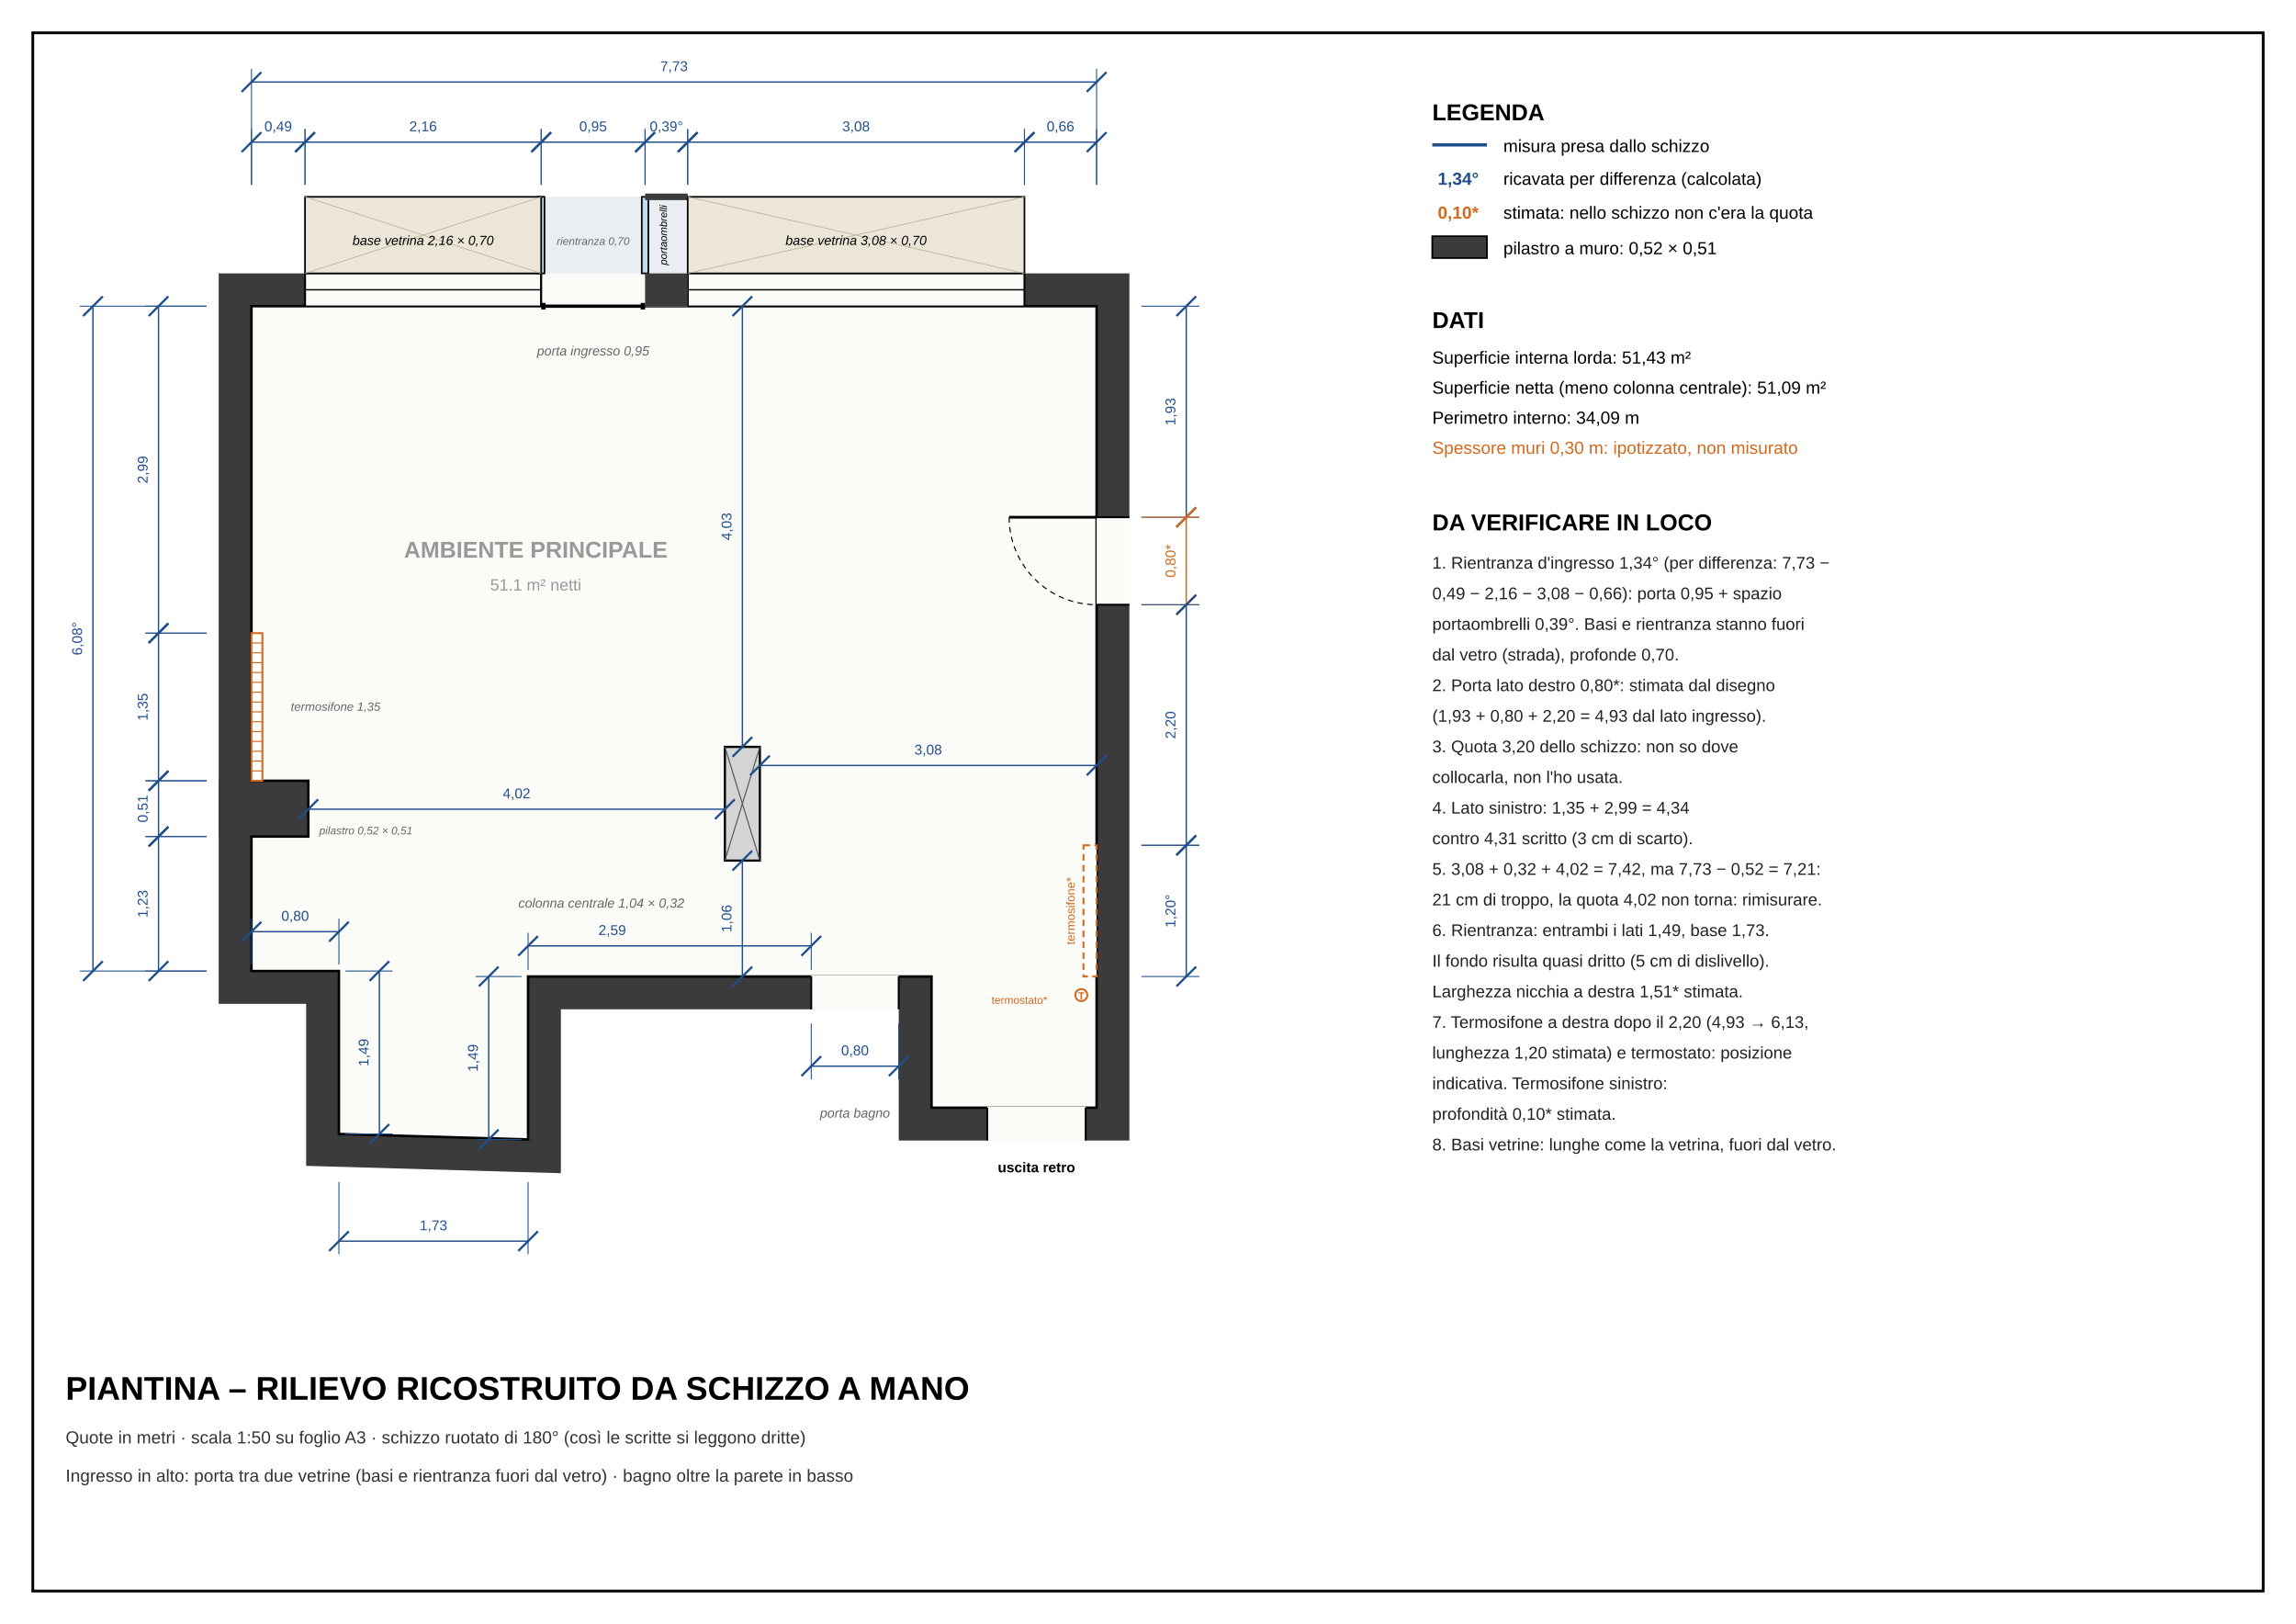
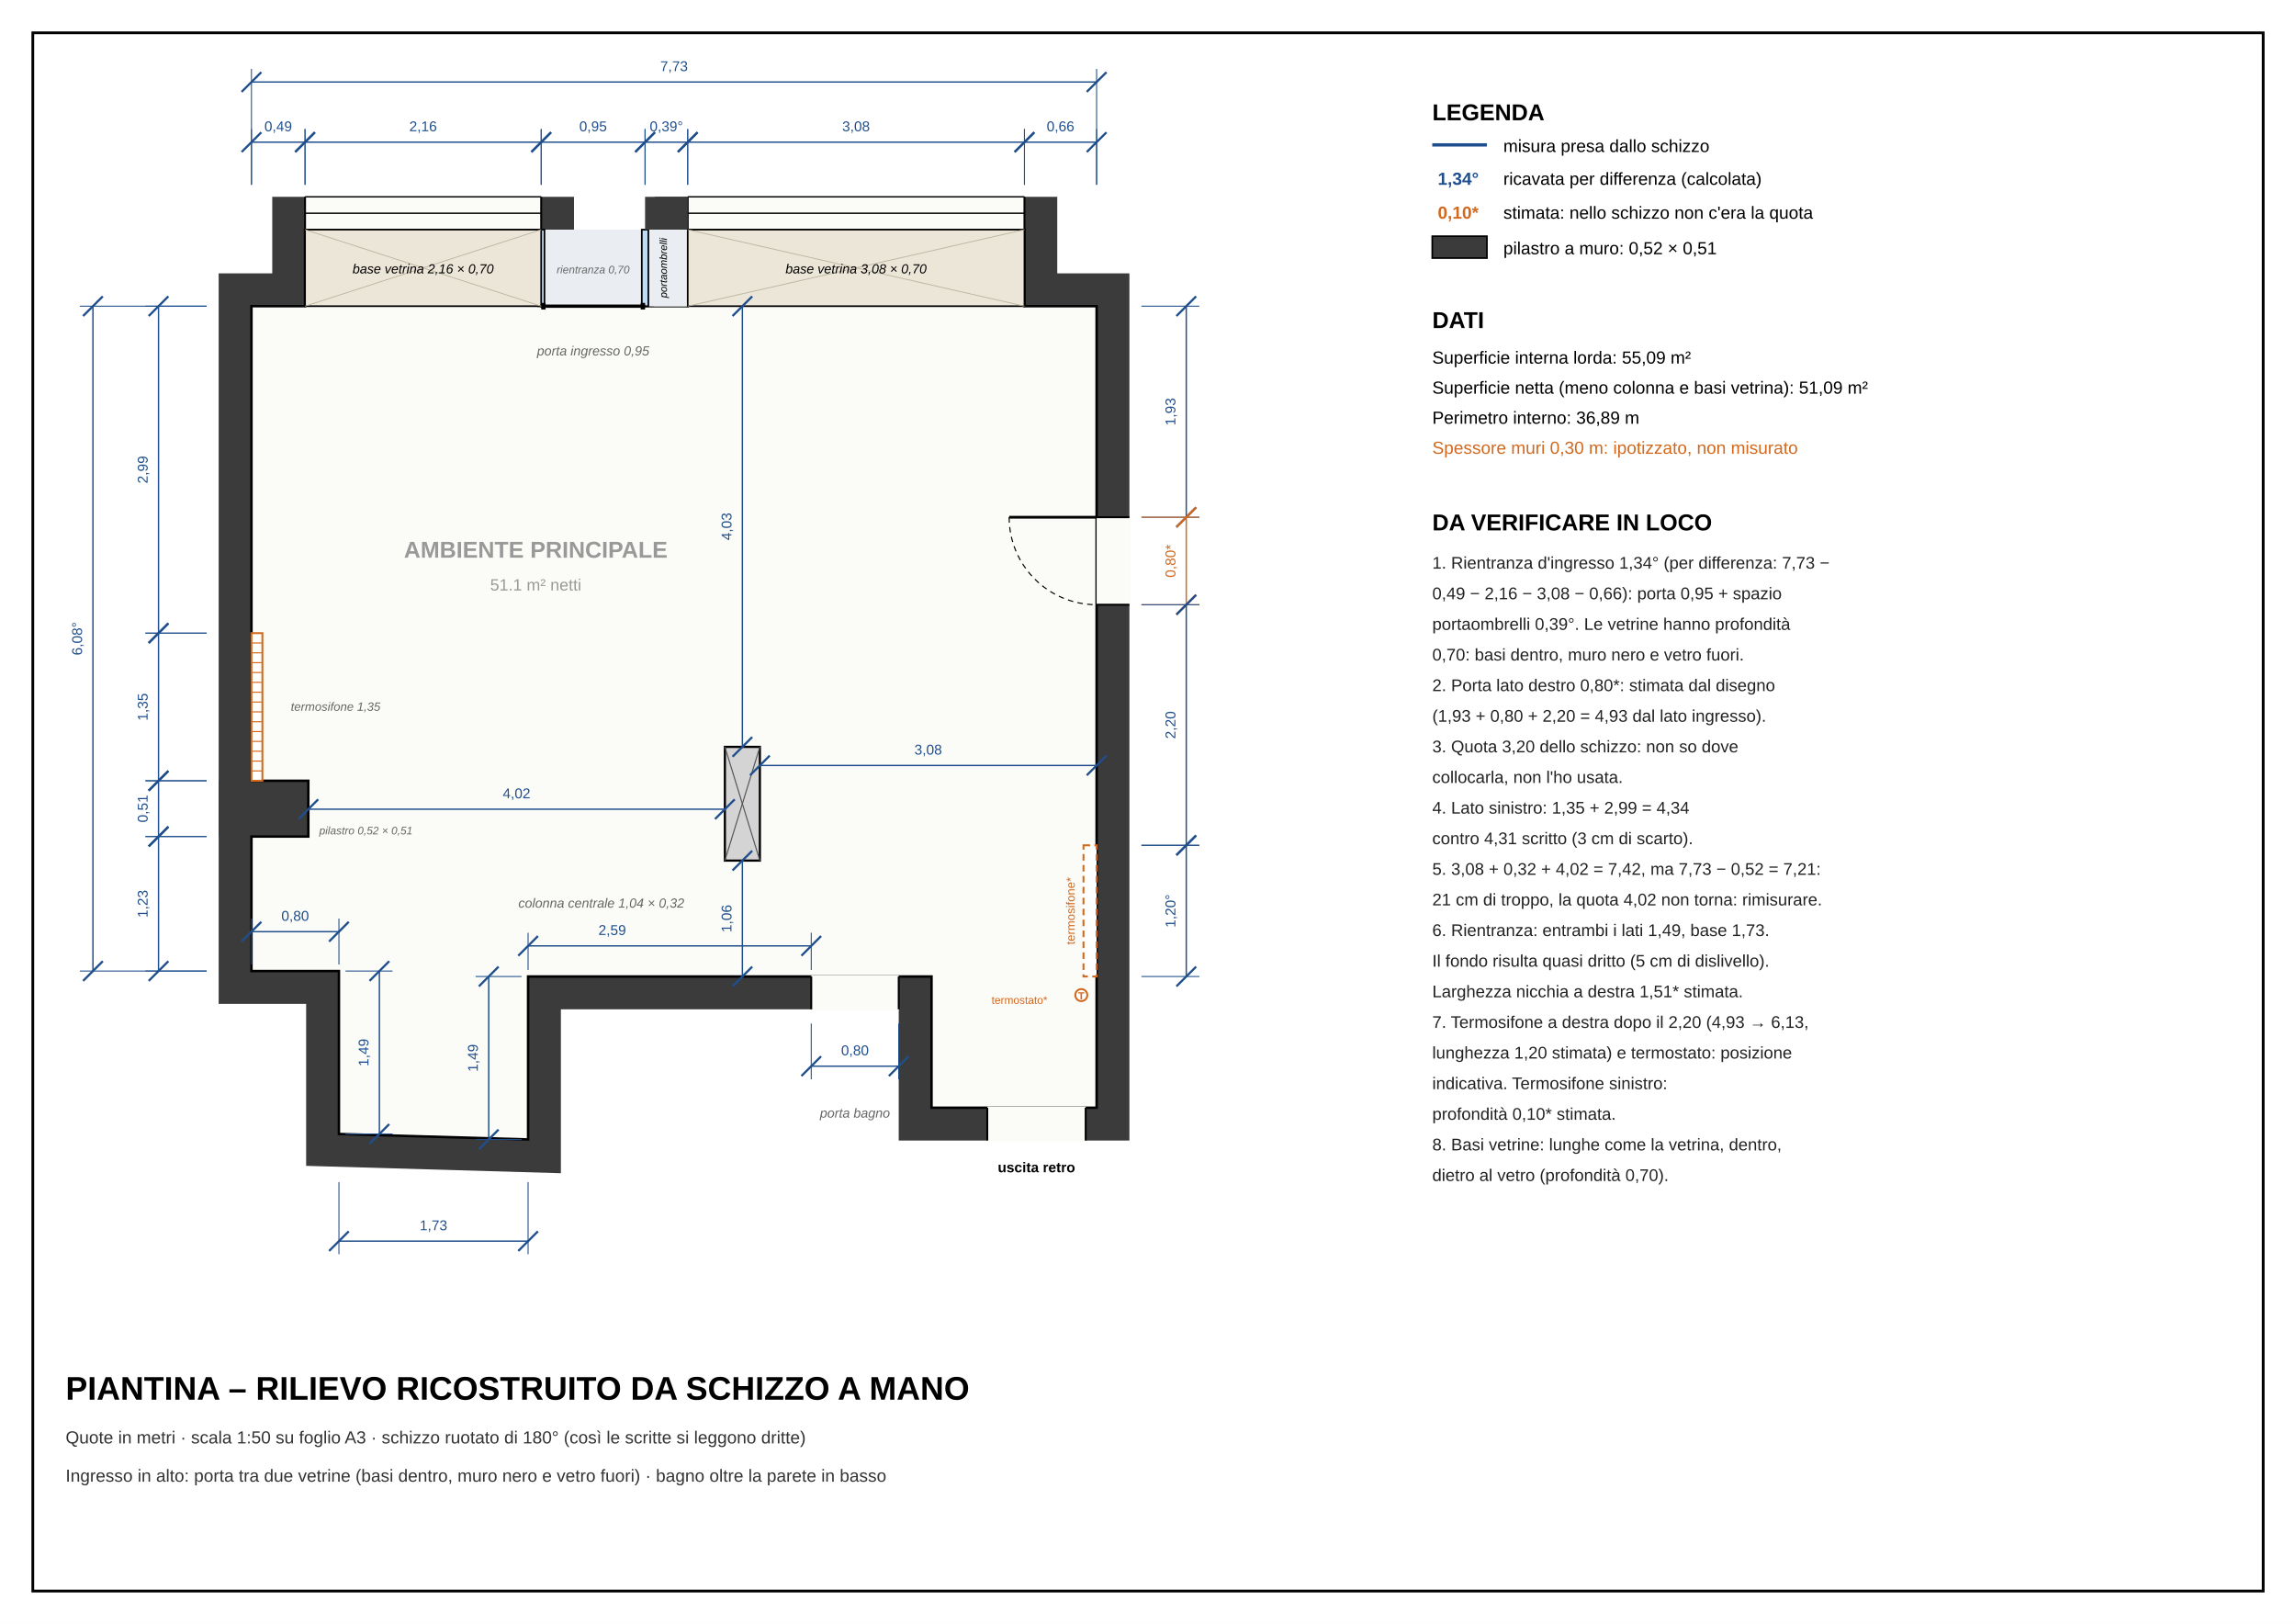
<svg xmlns="http://www.w3.org/2000/svg" width="420mm" height="297mm" viewBox="0 0 420 297" font-family="Arial, Helvetica, sans-serif">
  <defs>
    <pattern id="hatch" width="1.6" height="1.6" patternUnits="userSpaceOnUse" patternTransform="rotate(45)">
      <line x1="0" y1="0" x2="0" y2="1.6" stroke="#777" stroke-width="0.25" />
    </pattern>
  </defs>
  <rect width="420" height="297" fill="#ffffff" />
  <rect x="6" y="6" width="408" height="285" fill="none" stroke="#000" stroke-width="0.5" />
-   <polygon points="46.00,56.00 200.60,56.00 200.60,202.60 170.40,202.60 170.40,178.60 96.60,178.60 96.60,208.40 62.00,207.40 62.00,177.60 46.00,177.60 46.00,153.00 56.40,153.00 56.40,142.80 46.00,142.80" fill="none" stroke="#3b3b3b" stroke-width="12.00" stroke-linejoin="miter" stroke-miterlimit="10" />
-   <polygon points="46.00,56.00 200.60,56.00 200.60,202.60 170.40,202.60 170.40,178.60 96.60,178.60 96.60,208.40 62.00,207.40 62.00,177.60 46.00,177.60 46.00,153.00 56.40,153.00 56.40,142.80 46.00,142.80" fill="#fbfbf8" stroke="none" />
+   <polygon points="46.00,56.00 55.80,56.00 55.80,42.00 99.00,42.00 99.00,56.00 125.80,56.00 125.80,42.00 187.40,42.00 187.40,56.00 200.60,56.00 200.60,202.60 170.40,202.60 170.40,178.60 96.60,178.60 96.60,208.40 62.00,207.40 62.00,177.60 46.00,177.60 46.00,153.00 56.40,153.00 56.40,142.80 46.00,142.80" fill="none" stroke="#3b3b3b" stroke-width="12.00" stroke-linejoin="miter" stroke-miterlimit="10" />
+   <polygon points="46.00,56.00 55.80,56.00 55.80,42.00 99.00,42.00 99.00,56.00 125.80,56.00 125.80,42.00 187.40,42.00 187.40,56.00 200.60,56.00 200.60,202.60 170.40,202.60 170.40,178.60 96.60,178.60 96.60,208.40 62.00,207.40 62.00,177.60 46.00,177.60 46.00,153.00 56.40,153.00 56.40,142.80 46.00,142.80" fill="#fbfbf8" stroke="none" />
  <rect x="40.00" y="142.80" width="16.40" height="10.20" fill="#3b3b3b" stroke="none" stroke-width="0.25" />
-   <polygon points="46.00,56.00 200.60,56.00 200.60,202.60 170.40,202.60 170.40,178.60 96.60,178.60 96.60,208.40 62.00,207.40 62.00,177.60 46.00,177.60 46.00,153.00 56.40,153.00 56.40,142.80 46.00,142.80" fill="none" stroke="#000" stroke-width="0.45" stroke-linejoin="miter" />
-   <rect x="55.80" y="49.80" width="43.20" height="6.20" fill="#fbfbf8" stroke="none" stroke-width="0.25" />
-   <line x1="55.80" y1="50.00" x2="55.80" y2="56.00" stroke="#000" stroke-width="0.35" />
-   <line x1="99.00" y1="50.00" x2="99.00" y2="56.00" stroke="#000" stroke-width="0.35" />
-   <line x1="55.80" y1="50.00" x2="99.00" y2="50.00" stroke="#000" stroke-width="0.25" />
-   <line x1="55.80" y1="53.00" x2="99.00" y2="53.00" stroke="#000" stroke-width="0.25" />
-   <line x1="55.80" y1="56.00" x2="99.00" y2="56.00" stroke="#000" stroke-width="0.25" />
-   <rect x="125.80" y="49.80" width="61.60" height="6.20" fill="#fbfbf8" stroke="none" stroke-width="0.25" />
-   <line x1="125.80" y1="50.00" x2="125.80" y2="56.00" stroke="#000" stroke-width="0.35" />
-   <line x1="187.40" y1="50.00" x2="187.40" y2="56.00" stroke="#000" stroke-width="0.35" />
-   <line x1="125.80" y1="50.00" x2="187.40" y2="50.00" stroke="#000" stroke-width="0.25" />
-   <line x1="125.80" y1="53.00" x2="187.40" y2="53.00" stroke="#000" stroke-width="0.25" />
-   <line x1="125.80" y1="56.00" x2="187.40" y2="56.00" stroke="#000" stroke-width="0.25" />
+   <polygon points="46.00,56.00 55.80,56.00 55.80,42.00 99.00,42.00 99.00,56.00 125.80,56.00 125.80,42.00 187.40,42.00 187.40,56.00 200.60,56.00 200.60,202.60 170.40,202.60 170.40,178.60 96.60,178.60 96.60,208.40 62.00,207.40 62.00,177.60 46.00,177.60 46.00,153.00 56.40,153.00 56.40,142.80 46.00,142.80" fill="none" stroke="#000" stroke-width="0.45" stroke-linejoin="miter" />
+   <rect x="55.80" y="35.80" width="43.20" height="6.40" fill="#fbfbf8" stroke="none" stroke-width="0.25" />
+   <line x1="55.80" y1="36.00" x2="55.80" y2="42.00" stroke="#000" stroke-width="0.35" />
+   <line x1="99.00" y1="36.00" x2="99.00" y2="42.00" stroke="#000" stroke-width="0.35" />
+   <line x1="55.80" y1="36.00" x2="99.00" y2="36.00" stroke="#000" stroke-width="0.25" />
+   <line x1="55.80" y1="39.00" x2="99.00" y2="39.00" stroke="#000" stroke-width="0.25" />
+   <line x1="55.80" y1="42.00" x2="99.00" y2="42.00" stroke="#000" stroke-width="0.25" />
+   <rect x="125.80" y="35.80" width="61.60" height="6.40" fill="#fbfbf8" stroke="none" stroke-width="0.25" />
+   <line x1="125.80" y1="36.00" x2="125.80" y2="42.00" stroke="#000" stroke-width="0.35" />
+   <line x1="187.40" y1="36.00" x2="187.40" y2="42.00" stroke="#000" stroke-width="0.35" />
+   <line x1="125.80" y1="36.00" x2="187.40" y2="36.00" stroke="#000" stroke-width="0.25" />
+   <line x1="125.80" y1="39.00" x2="187.40" y2="39.00" stroke="#000" stroke-width="0.25" />
+   <line x1="125.80" y1="42.00" x2="187.40" y2="42.00" stroke="#000" stroke-width="0.25" />
+   <rect x="99.00" y="42.00" width="6.20" height="14.00" fill="#fbfbf8" stroke="none" stroke-width="0.25" />
+   <rect x="119.60" y="42.00" width="6.20" height="14.00" fill="#fbfbf8" stroke="none" stroke-width="0.25" />
  <rect x="99.00" y="49.80" width="26.80" height="6.20" fill="#fbfbf8" stroke="none" stroke-width="0.25" />
  <line x1="99.00" y1="50.00" x2="99.00" y2="56.00" stroke="#000" stroke-width="0.35" />
  <line x1="125.80" y1="50.00" x2="125.80" y2="56.00" stroke="#000" stroke-width="0.35" />
-   <rect x="99.00" y="36.00" width="26.80" height="14.00" fill="#eaeef2" stroke="none" stroke-width="0.25" />
-   <rect x="98.40" y="36.00" width="1.20" height="14.00" fill="#bfdcf2" stroke="#000" stroke-width="0.3" />
-   <rect x="117.40" y="36.00" width="1.20" height="14.00" fill="#bfdcf2" stroke="#000" stroke-width="0.3" />
+   <rect x="99.00" y="42.00" width="26.80" height="14.00" fill="#eaeef2" stroke="none" stroke-width="0.25" />
+   <rect x="98.40" y="42.00" width="1.20" height="14.00" fill="#bfdcf2" stroke="#000" stroke-width="0.3" />
+   <rect x="117.40" y="42.00" width="1.20" height="14.00" fill="#bfdcf2" stroke="#000" stroke-width="0.3" />
  <line x1="99.00" y1="56.00" x2="118.00" y2="56.00" stroke="#000" stroke-width="0.6" />
  <rect x="99.00" y="55.40" width="0.80" height="1.20" fill="#000" stroke="none" stroke-width="0.25" />
  <rect x="117.20" y="55.40" width="0.80" height="1.20" fill="#000" stroke="none" stroke-width="0.25" />
-   <rect x="118.00" y="50.00" width="7.80" height="6.00" fill="#3b3b3b" stroke="none" stroke-width="0.25" />
-   <rect x="118.00" y="35.40" width="7.80" height="1.20" fill="#3b3b3b" stroke="none" stroke-width="0.25" />
+   <rect x="118.00" y="36.00" width="7.80" height="6.00" fill="#3b3b3b" stroke="none" stroke-width="0.25" />
  <rect x="200.60" y="94.60" width="6.20" height="16.00" fill="#fbfbf8" stroke="none" stroke-width="0.25" />
  <line x1="200.60" y1="94.60" x2="206.60" y2="94.60" stroke="#000" stroke-width="0.35" />
  <line x1="200.60" y1="110.60" x2="206.60" y2="110.60" stroke="#000" stroke-width="0.35" />
  <line x1="200.60" y1="94.60" x2="184.60" y2="94.60" stroke="#000" stroke-width="0.5" />
  <path d="M 184.60 94.60 A 16.00 16.00 0 0 0 200.60 110.60" fill="none" stroke="#000" stroke-width="0.2" stroke-dasharray="1 0.8" />
  <rect x="148.40" y="178.40" width="16.00" height="6.40" fill="#fbfbf8" stroke="none" stroke-width="0.25" />
  <line x1="148.40" y1="178.60" x2="148.40" y2="184.60" stroke="#000" stroke-width="0.35" />
  <line x1="164.40" y1="178.60" x2="164.40" y2="184.60" stroke="#000" stroke-width="0.35" />
  <rect x="180.60" y="202.40" width="18.00" height="6.40" fill="#fbfbf8" stroke="none" stroke-width="0.25" />
  <line x1="180.60" y1="202.60" x2="180.60" y2="208.60" stroke="#000" stroke-width="0.35" />
  <line x1="198.60" y1="202.60" x2="198.60" y2="208.60" stroke="#000" stroke-width="0.35" />
  <rect x="180.60" y="202.40" width="18.00" height="6.40" fill="none" stroke="none" stroke-width="0.25" />
-   <rect x="55.80" y="36.00" width="43.20" height="14.00" fill="#ece6d8" stroke="#000" stroke-width="0.3" />
-   <line x1="55.80" y1="36.00" x2="99.00" y2="50.00" stroke="#bbb39f" stroke-width="0.15" />
-   <line x1="55.80" y1="50.00" x2="99.00" y2="36.00" stroke="#bbb39f" stroke-width="0.15" />
-   <rect x="125.80" y="36.00" width="61.60" height="14.00" fill="#ece6d8" stroke="#000" stroke-width="0.3" />
-   <line x1="125.80" y1="36.00" x2="187.40" y2="50.00" stroke="#bbb39f" stroke-width="0.15" />
-   <line x1="125.80" y1="50.00" x2="187.40" y2="36.00" stroke="#bbb39f" stroke-width="0.15" />
+   <rect x="55.80" y="42.00" width="43.20" height="14.00" fill="#ece6d8" stroke="#000" stroke-width="0.3" />
+   <line x1="55.80" y1="42.00" x2="99.00" y2="56.00" stroke="#bbb39f" stroke-width="0.15" />
+   <line x1="55.80" y1="56.00" x2="99.00" y2="42.00" stroke="#bbb39f" stroke-width="0.15" />
+   <rect x="125.80" y="42.00" width="61.60" height="14.00" fill="#ece6d8" stroke="#000" stroke-width="0.3" />
+   <line x1="125.80" y1="42.00" x2="187.40" y2="56.00" stroke="#bbb39f" stroke-width="0.15" />
+   <line x1="125.80" y1="56.00" x2="187.40" y2="42.00" stroke="#bbb39f" stroke-width="0.15" />
  <rect x="132.60" y="136.60" width="6.40" height="20.80" fill="#d4d4d4" stroke="#000" stroke-width="0.4" />
  <line x1="132.60" y1="136.60" x2="139.00" y2="157.40" stroke="#555" stroke-width="0.2" />
  <line x1="139.00" y1="136.60" x2="132.60" y2="157.40" stroke="#555" stroke-width="0.2" />
  <rect x="46.00" y="115.80" width="2.00" height="27.00" fill="#fff" stroke="#d2691e" stroke-width="0.35" />
  <line x1="46.00" y1="117.60" x2="48.00" y2="117.60" stroke="#d2691e" stroke-width="0.2" />
  <line x1="46.00" y1="119.40" x2="48.00" y2="119.40" stroke="#d2691e" stroke-width="0.2" />
  <line x1="46.00" y1="121.20" x2="48.00" y2="121.20" stroke="#d2691e" stroke-width="0.2" />
  <line x1="46.00" y1="123.00" x2="48.00" y2="123.00" stroke="#d2691e" stroke-width="0.2" />
  <line x1="46.00" y1="124.80" x2="48.00" y2="124.80" stroke="#d2691e" stroke-width="0.2" />
  <line x1="46.00" y1="126.60" x2="48.00" y2="126.60" stroke="#d2691e" stroke-width="0.2" />
  <line x1="46.00" y1="128.40" x2="48.00" y2="128.40" stroke="#d2691e" stroke-width="0.2" />
  <line x1="46.00" y1="130.20" x2="48.00" y2="130.20" stroke="#d2691e" stroke-width="0.2" />
  <line x1="46.00" y1="132.00" x2="48.00" y2="132.00" stroke="#d2691e" stroke-width="0.2" />
  <line x1="46.00" y1="133.80" x2="48.00" y2="133.80" stroke="#d2691e" stroke-width="0.2" />
  <line x1="46.00" y1="135.60" x2="48.00" y2="135.60" stroke="#d2691e" stroke-width="0.2" />
  <line x1="46.00" y1="137.40" x2="48.00" y2="137.40" stroke="#d2691e" stroke-width="0.2" />
  <line x1="46.00" y1="139.20" x2="48.00" y2="139.20" stroke="#d2691e" stroke-width="0.2" />
  <line x1="46.00" y1="141.00" x2="48.00" y2="141.00" stroke="#d2691e" stroke-width="0.2" />
  <rect x="198.20" y="154.60" width="2.40" height="24.00" fill="#fff" stroke="#d2691e" stroke-width="0.35" stroke-dasharray="1.2 0.8" />
  <text x="196.60" y="166.60" font-size="2.2" fill="#d2691e" text-anchor="middle" font-weight="normal" font-style="normal" transform="rotate(-90 196.60 166.60)">termosifone*</text>
  <circle cx="197.80" cy="182.00" r="1.1" fill="#fff" stroke="#d2691e" stroke-width="0.35" />
  <text x="197.80" y="182.80" font-size="1.9" fill="#d2691e" text-anchor="middle" font-weight="bold">T</text>
  <text x="191.60" y="183.60" font-size="2.0" fill="#d2691e" text-anchor="end" font-weight="normal" font-style="normal">termostato*</text>
-   <text x="77.40" y="44.80" font-size="2.4" fill="#000" text-anchor="middle" font-weight="normal" font-style="italic">base vetrina 2,16 × 0,70</text>
-   <text x="156.60" y="44.80" font-size="2.4" fill="#000" text-anchor="middle" font-weight="normal" font-style="italic">base vetrina 3,08 × 0,70</text>
+   <text x="77.40" y="50.00" font-size="2.4" fill="#000" text-anchor="middle" font-weight="normal" font-style="italic">base vetrina 2,16 × 0,70</text>
+   <text x="156.60" y="50.00" font-size="2.4" fill="#000" text-anchor="middle" font-weight="normal" font-style="italic">base vetrina 3,08 × 0,70</text>
  <text x="108.50" y="65.00" font-size="2.4" fill="#666666" text-anchor="middle" font-weight="normal" font-style="italic">porta ingresso 0,95</text>
-   <text x="108.50" y="44.80" font-size="2.0" fill="#666666" text-anchor="middle" font-weight="normal" font-style="italic">rientranza 0,70</text>
-   <text x="122.00" y="43.00" font-size="1.9" fill="#000" text-anchor="middle" font-weight="normal" font-style="italic" transform="rotate(-90 122.00 43.00)">portaombrelli</text>
+   <text x="108.50" y="50.00" font-size="2.0" fill="#666666" text-anchor="middle" font-weight="normal" font-style="italic">rientranza 0,70</text>
+   <text x="122.00" y="49.00" font-size="1.9" fill="#000" text-anchor="middle" font-weight="normal" font-style="italic" transform="rotate(-90 122.00 49.00)">portaombrelli</text>
  <text x="110.00" y="166.00" font-size="2.4" fill="#666666" text-anchor="middle" font-weight="normal" font-style="italic">colonna centrale 1,04 × 0,32</text>
  <text x="53.20" y="130.00" font-size="2.2" fill="#666666" text-anchor="start" font-weight="normal" font-style="italic">termosifone 1,35</text>
  <text x="58.40" y="152.60" font-size="2.0" fill="#666666" text-anchor="start" font-weight="normal" font-style="italic">pilastro 0,52 × 0,51</text>
  <text x="156.40" y="204.40" font-size="2.4" fill="#666666" text-anchor="middle" font-weight="normal" font-style="italic">porta bagno</text>
  <text x="189.60" y="214.40" font-size="2.6" fill="#000" text-anchor="middle" font-weight="bold" font-style="normal">uscita retro</text>
  <text x="98.00" y="102.00" font-size="4.2" fill="#999" text-anchor="middle" font-weight="bold" font-style="normal">AMBIENTE PRINCIPALE</text>
  <text x="98.00" y="108.00" font-size="3.0" fill="#999" text-anchor="middle" font-weight="normal" font-style="normal">51.1 m² netti</text>
  <line x1="46.00" y1="33.80" x2="46.00" y2="23.60" stroke="#1f4e8c" stroke-width="0.18" />
  <line x1="55.80" y1="33.80" x2="55.80" y2="23.60" stroke="#1f4e8c" stroke-width="0.18" />
  <line x1="46.00" y1="26.00" x2="55.80" y2="26.00" stroke="#1f4e8c" stroke-width="0.25" />
  <line x1="44.20" y1="27.80" x2="47.80" y2="24.20" stroke="#1f4e8c" stroke-width="0.4" />
  <line x1="54.00" y1="27.80" x2="57.60" y2="24.20" stroke="#1f4e8c" stroke-width="0.4" />
  <text x="50.90" y="24.00" font-size="2.6" fill="#1f4e8c" text-anchor="middle" font-weight="normal" font-style="normal">0,49</text>
  <line x1="55.80" y1="33.80" x2="55.80" y2="23.60" stroke="#1f4e8c" stroke-width="0.18" />
  <line x1="99.00" y1="33.80" x2="99.00" y2="23.60" stroke="#1f4e8c" stroke-width="0.18" />
  <line x1="55.80" y1="26.00" x2="99.00" y2="26.00" stroke="#1f4e8c" stroke-width="0.25" />
  <line x1="54.00" y1="27.80" x2="57.60" y2="24.20" stroke="#1f4e8c" stroke-width="0.4" />
  <line x1="97.20" y1="27.80" x2="100.80" y2="24.20" stroke="#1f4e8c" stroke-width="0.4" />
  <text x="77.40" y="24.00" font-size="2.6" fill="#1f4e8c" text-anchor="middle" font-weight="normal" font-style="normal">2,16</text>
  <line x1="99.00" y1="33.80" x2="99.00" y2="23.60" stroke="#1f4e8c" stroke-width="0.18" />
  <line x1="118.00" y1="33.80" x2="118.00" y2="23.60" stroke="#1f4e8c" stroke-width="0.18" />
  <line x1="99.00" y1="26.00" x2="118.00" y2="26.00" stroke="#1f4e8c" stroke-width="0.25" />
  <line x1="97.20" y1="27.80" x2="100.80" y2="24.20" stroke="#1f4e8c" stroke-width="0.4" />
  <line x1="116.20" y1="27.80" x2="119.80" y2="24.20" stroke="#1f4e8c" stroke-width="0.4" />
  <text x="108.50" y="24.00" font-size="2.6" fill="#1f4e8c" text-anchor="middle" font-weight="normal" font-style="normal">0,95</text>
  <line x1="118.00" y1="33.80" x2="118.00" y2="23.60" stroke="#1f4e8c" stroke-width="0.18" />
  <line x1="125.80" y1="33.80" x2="125.80" y2="23.60" stroke="#1f4e8c" stroke-width="0.18" />
  <line x1="118.00" y1="26.00" x2="125.80" y2="26.00" stroke="#1f4e8c" stroke-width="0.25" />
  <line x1="116.20" y1="27.80" x2="119.80" y2="24.20" stroke="#1f4e8c" stroke-width="0.4" />
  <line x1="124.00" y1="27.80" x2="127.60" y2="24.20" stroke="#1f4e8c" stroke-width="0.4" />
  <text x="121.90" y="24.00" font-size="2.6" fill="#1f4e8c" text-anchor="middle" font-weight="normal" font-style="normal">0,39°</text>
  <line x1="125.80" y1="33.80" x2="125.80" y2="23.60" stroke="#1f4e8c" stroke-width="0.18" />
  <line x1="187.40" y1="33.80" x2="187.40" y2="23.60" stroke="#1f4e8c" stroke-width="0.18" />
  <line x1="125.80" y1="26.00" x2="187.40" y2="26.00" stroke="#1f4e8c" stroke-width="0.25" />
  <line x1="124.00" y1="27.80" x2="127.60" y2="24.20" stroke="#1f4e8c" stroke-width="0.4" />
  <line x1="185.60" y1="27.80" x2="189.20" y2="24.20" stroke="#1f4e8c" stroke-width="0.4" />
  <text x="156.60" y="24.00" font-size="2.6" fill="#1f4e8c" text-anchor="middle" font-weight="normal" font-style="normal">3,08</text>
  <line x1="187.40" y1="33.80" x2="187.40" y2="23.60" stroke="#1f4e8c" stroke-width="0.18" />
  <line x1="200.60" y1="33.80" x2="200.60" y2="23.60" stroke="#1f4e8c" stroke-width="0.18" />
  <line x1="187.40" y1="26.00" x2="200.60" y2="26.00" stroke="#1f4e8c" stroke-width="0.25" />
  <line x1="185.60" y1="27.80" x2="189.20" y2="24.20" stroke="#1f4e8c" stroke-width="0.4" />
  <line x1="198.80" y1="27.80" x2="202.40" y2="24.20" stroke="#1f4e8c" stroke-width="0.4" />
  <text x="194.00" y="24.00" font-size="2.6" fill="#1f4e8c" text-anchor="middle" font-weight="normal" font-style="normal">0,66</text>
  <line x1="46.00" y1="33.80" x2="46.00" y2="12.60" stroke="#1f4e8c" stroke-width="0.18" />
  <line x1="200.60" y1="33.80" x2="200.60" y2="12.60" stroke="#1f4e8c" stroke-width="0.18" />
  <line x1="46.00" y1="15.00" x2="200.60" y2="15.00" stroke="#1f4e8c" stroke-width="0.25" />
  <line x1="44.20" y1="16.80" x2="47.80" y2="13.20" stroke="#1f4e8c" stroke-width="0.4" />
  <line x1="198.80" y1="16.80" x2="202.40" y2="13.20" stroke="#1f4e8c" stroke-width="0.4" />
  <text x="123.30" y="13.00" font-size="2.6" fill="#1f4e8c" text-anchor="middle" font-weight="normal" font-style="normal">7,73</text>
  <line x1="208.80" y1="56.00" x2="219.40" y2="56.00" stroke="#1f4e8c" stroke-width="0.18" />
  <line x1="208.80" y1="94.60" x2="219.40" y2="94.60" stroke="#1f4e8c" stroke-width="0.18" />
  <line x1="217.00" y1="56.00" x2="217.00" y2="94.60" stroke="#1f4e8c" stroke-width="0.25" />
  <line x1="215.20" y1="57.80" x2="218.80" y2="54.20" stroke="#1f4e8c" stroke-width="0.4" />
  <line x1="215.20" y1="96.40" x2="218.80" y2="92.80" stroke="#1f4e8c" stroke-width="0.4" />
  <text x="215.00" y="75.30" font-size="2.6" fill="#1f4e8c" text-anchor="middle" font-weight="normal" font-style="normal" transform="rotate(-90 215.00 75.30)">1,93</text>
  <line x1="208.80" y1="94.60" x2="219.40" y2="94.60" stroke="#d2691e" stroke-width="0.18" />
  <line x1="208.80" y1="110.60" x2="219.40" y2="110.60" stroke="#d2691e" stroke-width="0.18" />
  <line x1="217.00" y1="94.60" x2="217.00" y2="110.60" stroke="#d2691e" stroke-width="0.25" />
  <line x1="215.20" y1="96.40" x2="218.80" y2="92.80" stroke="#d2691e" stroke-width="0.4" />
  <line x1="215.20" y1="112.40" x2="218.80" y2="108.80" stroke="#d2691e" stroke-width="0.4" />
  <text x="215.00" y="102.60" font-size="2.6" fill="#d2691e" text-anchor="middle" font-weight="normal" font-style="normal" transform="rotate(-90 215.00 102.60)">0,80*</text>
  <line x1="208.80" y1="110.60" x2="219.40" y2="110.60" stroke="#1f4e8c" stroke-width="0.18" />
  <line x1="208.80" y1="154.60" x2="219.40" y2="154.60" stroke="#1f4e8c" stroke-width="0.18" />
  <line x1="217.00" y1="110.60" x2="217.00" y2="154.60" stroke="#1f4e8c" stroke-width="0.25" />
  <line x1="215.20" y1="112.40" x2="218.80" y2="108.80" stroke="#1f4e8c" stroke-width="0.4" />
  <line x1="215.20" y1="156.40" x2="218.80" y2="152.80" stroke="#1f4e8c" stroke-width="0.4" />
  <text x="215.00" y="132.60" font-size="2.6" fill="#1f4e8c" text-anchor="middle" font-weight="normal" font-style="normal" transform="rotate(-90 215.00 132.60)">2,20</text>
  <line x1="208.80" y1="154.60" x2="219.40" y2="154.60" stroke="#1f4e8c" stroke-width="0.18" />
  <line x1="208.80" y1="178.60" x2="219.40" y2="178.60" stroke="#1f4e8c" stroke-width="0.18" />
  <line x1="217.00" y1="154.60" x2="217.00" y2="178.60" stroke="#1f4e8c" stroke-width="0.25" />
  <line x1="215.20" y1="156.40" x2="218.80" y2="152.80" stroke="#1f4e8c" stroke-width="0.4" />
  <line x1="215.20" y1="180.40" x2="218.80" y2="176.80" stroke="#1f4e8c" stroke-width="0.4" />
  <text x="215.00" y="166.60" font-size="2.6" fill="#1f4e8c" text-anchor="middle" font-weight="normal" font-style="normal" transform="rotate(-90 215.00 166.60)">1,20°</text>
  <line x1="37.80" y1="56.00" x2="26.60" y2="56.00" stroke="#1f4e8c" stroke-width="0.18" />
  <line x1="37.80" y1="115.80" x2="26.60" y2="115.80" stroke="#1f4e8c" stroke-width="0.18" />
  <line x1="29.00" y1="56.00" x2="29.00" y2="115.80" stroke="#1f4e8c" stroke-width="0.25" />
  <line x1="27.20" y1="57.80" x2="30.80" y2="54.20" stroke="#1f4e8c" stroke-width="0.4" />
  <line x1="27.20" y1="117.60" x2="30.80" y2="114.00" stroke="#1f4e8c" stroke-width="0.4" />
  <text x="27.00" y="85.90" font-size="2.6" fill="#1f4e8c" text-anchor="middle" font-weight="normal" font-style="normal" transform="rotate(-90 27.00 85.90)">2,99</text>
  <line x1="37.80" y1="115.80" x2="26.60" y2="115.80" stroke="#1f4e8c" stroke-width="0.18" />
  <line x1="37.80" y1="142.80" x2="26.60" y2="142.80" stroke="#1f4e8c" stroke-width="0.18" />
  <line x1="29.00" y1="115.80" x2="29.00" y2="142.80" stroke="#1f4e8c" stroke-width="0.25" />
  <line x1="27.20" y1="117.60" x2="30.80" y2="114.00" stroke="#1f4e8c" stroke-width="0.4" />
  <line x1="27.20" y1="144.60" x2="30.80" y2="141.00" stroke="#1f4e8c" stroke-width="0.4" />
  <text x="27.00" y="129.30" font-size="2.6" fill="#1f4e8c" text-anchor="middle" font-weight="normal" font-style="normal" transform="rotate(-90 27.00 129.30)">1,35</text>
  <line x1="37.80" y1="142.80" x2="26.60" y2="142.80" stroke="#1f4e8c" stroke-width="0.18" />
  <line x1="37.80" y1="153.00" x2="26.60" y2="153.00" stroke="#1f4e8c" stroke-width="0.18" />
  <line x1="29.00" y1="142.80" x2="29.00" y2="153.00" stroke="#1f4e8c" stroke-width="0.25" />
  <line x1="27.20" y1="144.60" x2="30.80" y2="141.00" stroke="#1f4e8c" stroke-width="0.4" />
  <line x1="27.20" y1="154.80" x2="30.80" y2="151.20" stroke="#1f4e8c" stroke-width="0.4" />
  <text x="27.00" y="147.90" font-size="2.6" fill="#1f4e8c" text-anchor="middle" font-weight="normal" font-style="normal" transform="rotate(-90 27.00 147.90)">0,51</text>
  <line x1="37.80" y1="153.00" x2="26.60" y2="153.00" stroke="#1f4e8c" stroke-width="0.18" />
  <line x1="37.80" y1="177.60" x2="26.60" y2="177.60" stroke="#1f4e8c" stroke-width="0.18" />
  <line x1="29.00" y1="153.00" x2="29.00" y2="177.60" stroke="#1f4e8c" stroke-width="0.25" />
  <line x1="27.20" y1="154.80" x2="30.80" y2="151.20" stroke="#1f4e8c" stroke-width="0.4" />
  <line x1="27.20" y1="179.40" x2="30.80" y2="175.80" stroke="#1f4e8c" stroke-width="0.4" />
  <text x="27.00" y="165.30" font-size="2.6" fill="#1f4e8c" text-anchor="middle" font-weight="normal" font-style="normal" transform="rotate(-90 27.00 165.30)">1,23</text>
  <line x1="37.80" y1="56.00" x2="14.60" y2="56.00" stroke="#1f4e8c" stroke-width="0.18" />
  <line x1="37.80" y1="177.60" x2="14.60" y2="177.60" stroke="#1f4e8c" stroke-width="0.18" />
  <line x1="17.00" y1="56.00" x2="17.00" y2="177.60" stroke="#1f4e8c" stroke-width="0.25" />
  <line x1="15.20" y1="57.80" x2="18.80" y2="54.20" stroke="#1f4e8c" stroke-width="0.4" />
  <line x1="15.20" y1="179.40" x2="18.80" y2="175.80" stroke="#1f4e8c" stroke-width="0.4" />
  <text x="15.00" y="116.80" font-size="2.6" fill="#1f4e8c" text-anchor="middle" font-weight="normal" font-style="normal" transform="rotate(-90 15.00 116.80)">6,08°</text>
  <line x1="139.00" y1="140.00" x2="200.60" y2="140.00" stroke="#1f4e8c" stroke-width="0.25" />
  <line x1="137.20" y1="141.80" x2="140.80" y2="138.20" stroke="#1f4e8c" stroke-width="0.4" />
  <line x1="198.80" y1="141.80" x2="202.40" y2="138.20" stroke="#1f4e8c" stroke-width="0.4" />
  <text x="169.80" y="138.00" font-size="2.6" fill="#1f4e8c" text-anchor="middle" font-weight="normal" font-style="normal">3,08</text>
  <line x1="56.40" y1="148.00" x2="132.60" y2="148.00" stroke="#1f4e8c" stroke-width="0.25" />
  <line x1="54.60" y1="149.80" x2="58.20" y2="146.20" stroke="#1f4e8c" stroke-width="0.4" />
  <line x1="130.80" y1="149.80" x2="134.40" y2="146.20" stroke="#1f4e8c" stroke-width="0.4" />
  <text x="94.50" y="146.00" font-size="2.6" fill="#1f4e8c" text-anchor="middle" font-weight="normal" font-style="normal">4,02</text>
  <line x1="135.80" y1="56.00" x2="135.80" y2="136.60" stroke="#1f4e8c" stroke-width="0.25" />
  <line x1="134.00" y1="57.80" x2="137.60" y2="54.20" stroke="#1f4e8c" stroke-width="0.4" />
  <line x1="134.00" y1="138.40" x2="137.60" y2="134.80" stroke="#1f4e8c" stroke-width="0.4" />
  <text x="133.80" y="96.30" font-size="2.6" fill="#1f4e8c" text-anchor="middle" font-weight="normal" font-style="normal" transform="rotate(-90 133.80 96.30)">4,03</text>
  <line x1="135.80" y1="157.40" x2="135.80" y2="178.60" stroke="#1f4e8c" stroke-width="0.25" />
  <line x1="134.00" y1="159.20" x2="137.60" y2="155.60" stroke="#1f4e8c" stroke-width="0.4" />
  <line x1="134.00" y1="180.40" x2="137.60" y2="176.80" stroke="#1f4e8c" stroke-width="0.4" />
  <text x="133.80" y="168.00" font-size="2.6" fill="#1f4e8c" text-anchor="middle" font-weight="normal" font-style="normal" transform="rotate(-90 133.80 168.00)">1,06</text>
  <line x1="46.00" y1="176.40" x2="46.00" y2="168.00" stroke="#1f4e8c" stroke-width="0.18" />
  <line x1="62.00" y1="176.40" x2="62.00" y2="168.00" stroke="#1f4e8c" stroke-width="0.18" />
  <line x1="46.00" y1="170.40" x2="62.00" y2="170.40" stroke="#1f4e8c" stroke-width="0.25" />
  <line x1="44.20" y1="172.20" x2="47.80" y2="168.60" stroke="#1f4e8c" stroke-width="0.4" />
  <line x1="60.20" y1="172.20" x2="63.80" y2="168.60" stroke="#1f4e8c" stroke-width="0.4" />
  <text x="54.00" y="168.40" font-size="2.6" fill="#1f4e8c" text-anchor="middle" font-weight="normal" font-style="normal">0,80</text>
  <line x1="96.60" y1="177.40" x2="96.60" y2="170.60" stroke="#1f4e8c" stroke-width="0.18" />
  <line x1="148.40" y1="177.40" x2="148.40" y2="170.60" stroke="#1f4e8c" stroke-width="0.18" />
  <line x1="96.60" y1="173.00" x2="148.40" y2="173.00" stroke="#1f4e8c" stroke-width="0.25" />
  <line x1="94.80" y1="174.80" x2="98.40" y2="171.20" stroke="#1f4e8c" stroke-width="0.4" />
  <line x1="146.60" y1="174.80" x2="150.20" y2="171.20" stroke="#1f4e8c" stroke-width="0.4" />
  <text x="112.00" y="171.00" font-size="2.6" fill="#1f4e8c" text-anchor="middle" font-weight="normal" font-style="normal">2,59</text>
  <line x1="63.20" y1="177.60" x2="71.80" y2="177.60" stroke="#1f4e8c" stroke-width="0.18" />
  <line x1="63.20" y1="207.40" x2="71.80" y2="207.40" stroke="#1f4e8c" stroke-width="0.18" />
  <line x1="69.40" y1="177.60" x2="69.40" y2="207.40" stroke="#1f4e8c" stroke-width="0.25" />
  <line x1="67.60" y1="179.40" x2="71.20" y2="175.80" stroke="#1f4e8c" stroke-width="0.4" />
  <line x1="67.60" y1="209.20" x2="71.20" y2="205.60" stroke="#1f4e8c" stroke-width="0.4" />
  <text x="67.40" y="192.50" font-size="2.6" fill="#1f4e8c" text-anchor="middle" font-weight="normal" font-style="normal" transform="rotate(-90 67.40 192.50)">1,49</text>
  <line x1="95.40" y1="178.60" x2="87.00" y2="178.60" stroke="#1f4e8c" stroke-width="0.18" />
  <line x1="95.40" y1="208.40" x2="87.00" y2="208.40" stroke="#1f4e8c" stroke-width="0.18" />
  <line x1="89.40" y1="178.60" x2="89.40" y2="208.40" stroke="#1f4e8c" stroke-width="0.25" />
  <line x1="87.60" y1="180.40" x2="91.20" y2="176.80" stroke="#1f4e8c" stroke-width="0.4" />
  <line x1="87.60" y1="210.20" x2="91.20" y2="206.60" stroke="#1f4e8c" stroke-width="0.4" />
  <text x="87.40" y="193.50" font-size="2.6" fill="#1f4e8c" text-anchor="middle" font-weight="normal" font-style="normal" transform="rotate(-90 87.40 193.50)">1,49</text>
  <line x1="62.00" y1="216.20" x2="62.00" y2="229.40" stroke="#1f4e8c" stroke-width="0.18" />
  <line x1="96.60" y1="216.20" x2="96.60" y2="229.40" stroke="#1f4e8c" stroke-width="0.18" />
  <line x1="62.00" y1="227.00" x2="96.60" y2="227.00" stroke="#1f4e8c" stroke-width="0.25" />
  <line x1="60.20" y1="228.80" x2="63.80" y2="225.20" stroke="#1f4e8c" stroke-width="0.4" />
  <line x1="94.80" y1="228.80" x2="98.40" y2="225.20" stroke="#1f4e8c" stroke-width="0.4" />
  <text x="79.30" y="225.00" font-size="2.6" fill="#1f4e8c" text-anchor="middle" font-weight="normal" font-style="normal">1,73</text>
  <line x1="148.40" y1="187.20" x2="148.40" y2="197.40" stroke="#1f4e8c" stroke-width="0.18" />
  <line x1="164.40" y1="187.20" x2="164.40" y2="197.40" stroke="#1f4e8c" stroke-width="0.18" />
  <line x1="148.40" y1="195.00" x2="164.40" y2="195.00" stroke="#1f4e8c" stroke-width="0.25" />
  <line x1="146.60" y1="196.80" x2="150.20" y2="193.20" stroke="#1f4e8c" stroke-width="0.4" />
  <line x1="162.60" y1="196.80" x2="166.20" y2="193.20" stroke="#1f4e8c" stroke-width="0.4" />
  <text x="156.40" y="193.00" font-size="2.6" fill="#1f4e8c" text-anchor="middle" font-weight="normal" font-style="normal">0,80</text>
  <text x="12.00" y="256.00" font-size="6.0" fill="#000" text-anchor="start" font-weight="bold">PIANTINA – RILIEVO RICOSTRUITO DA SCHIZZO A MANO</text>
  <text x="12.00" y="264.00" font-size="3.2" fill="#333" text-anchor="start" font-weight="normal">Quote in metri · scala 1:50 su foglio A3 · schizzo ruotato di 180° (così le scritte si leggono dritte)</text>
-   <text x="12.00" y="271.00" font-size="3.2" fill="#333" text-anchor="start" font-weight="normal">Ingresso in alto: porta tra due vetrine (basi e rientranza fuori dal vetro) · bagno oltre la parete in basso</text>
+   <text x="12.00" y="271.00" font-size="3.2" fill="#333" text-anchor="start" font-weight="normal">Ingresso in alto: porta tra due vetrine (basi dentro, muro nero e vetro fuori) · bagno oltre la parete in basso</text>
  <text x="262.00" y="22.00" font-size="4.2" fill="#000" text-anchor="start" font-weight="bold">LEGENDA</text>
  <line x1="262" y1="26.5" x2="272" y2="26.5" stroke="#1f4e8c" stroke-width="0.6" />
  <text x="275.00" y="27.80" font-size="3.2" fill="#000" text-anchor="start" font-weight="normal">misura presa dallo schizzo</text>
  <text x="263.00" y="33.80" font-size="3.2" fill="#1f4e8c" text-anchor="start" font-weight="bold">1,34°</text>
  <text x="275.00" y="33.80" font-size="3.2" fill="#000" text-anchor="start" font-weight="normal">ricavata per differenza (calcolata)</text>
  <text x="263.00" y="40.00" font-size="3.2" fill="#d2691e" text-anchor="start" font-weight="bold">0,10*</text>
  <text x="275.00" y="40.00" font-size="3.2" fill="#000" text-anchor="start" font-weight="normal">stimata: nello schizzo non c'era la quota</text>
  <rect x="262" y="43.2" width="10" height="4" fill="#3b3b3b" stroke="#000" stroke-width="0.3" />
  <text x="275.00" y="46.50" font-size="3.2" fill="#000" text-anchor="start" font-weight="normal">pilastro a muro: 0,52 × 0,51</text>
  <text x="262.00" y="60.00" font-size="4.2" fill="#000" text-anchor="start" font-weight="bold">DATI</text>
-   <text x="262.00" y="66.50" font-size="3.2" fill="#000" text-anchor="start" font-weight="normal">Superficie interna lorda: 51,43 m²</text>
-   <text x="262.00" y="72.00" font-size="3.2" fill="#000" text-anchor="start" font-weight="normal">Superficie netta (meno colonna centrale): 51,09 m²</text>
-   <text x="262.00" y="77.50" font-size="3.2" fill="#000" text-anchor="start" font-weight="normal">Perimetro interno: 34,09 m</text>
+   <text x="262.00" y="66.50" font-size="3.2" fill="#000" text-anchor="start" font-weight="normal">Superficie interna lorda: 55,09 m²</text>
+   <text x="262.00" y="72.00" font-size="3.2" fill="#000" text-anchor="start" font-weight="normal">Superficie netta (meno colonna e basi vetrina): 51,09 m²</text>
+   <text x="262.00" y="77.50" font-size="3.2" fill="#000" text-anchor="start" font-weight="normal">Perimetro interno: 36,89 m</text>
  <text x="262.00" y="83.00" font-size="3.2" fill="#d2691e" text-anchor="start" font-weight="normal">Spessore muri 0,30 m: ipotizzato, non misurato</text>
  <text x="262.00" y="97.00" font-size="4.2" fill="#000" text-anchor="start" font-weight="bold">DA VERIFICARE IN LOCO</text>
  <text x="262.00" y="104.00" font-size="3.1" fill="#222" text-anchor="start" font-weight="normal">1. Rientranza d'ingresso 1,34° (per differenza: 7,73 −</text>
  <text x="262.00" y="109.60" font-size="3.1" fill="#222" text-anchor="start" font-weight="normal">    0,49 − 2,16 − 3,08 − 0,66): porta 0,95 + spazio</text>
-   <text x="262.00" y="115.20" font-size="3.1" fill="#222" text-anchor="start" font-weight="normal">    portaombrelli 0,39°. Basi e rientranza stanno fuori</text>
-   <text x="262.00" y="120.80" font-size="3.1" fill="#222" text-anchor="start" font-weight="normal">    dal vetro (strada), profonde 0,70.</text>
+   <text x="262.00" y="115.20" font-size="3.1" fill="#222" text-anchor="start" font-weight="normal">    portaombrelli 0,39°. Le vetrine hanno profondità</text>
+   <text x="262.00" y="120.80" font-size="3.1" fill="#222" text-anchor="start" font-weight="normal">    0,70: basi dentro, muro nero e vetro fuori.</text>
  <text x="262.00" y="126.40" font-size="3.1" fill="#222" text-anchor="start" font-weight="normal">2. Porta lato destro 0,80*: stimata dal disegno</text>
  <text x="262.00" y="132.00" font-size="3.1" fill="#222" text-anchor="start" font-weight="normal">    (1,93 + 0,80 + 2,20 = 4,93 dal lato ingresso).</text>
  <text x="262.00" y="137.60" font-size="3.1" fill="#222" text-anchor="start" font-weight="normal">3. Quota 3,20 dello schizzo: non so dove</text>
  <text x="262.00" y="143.20" font-size="3.1" fill="#222" text-anchor="start" font-weight="normal">    collocarla, non l'ho usata.</text>
  <text x="262.00" y="148.80" font-size="3.1" fill="#222" text-anchor="start" font-weight="normal">4. Lato sinistro: 1,35 + 2,99 = 4,34</text>
  <text x="262.00" y="154.40" font-size="3.1" fill="#222" text-anchor="start" font-weight="normal">    contro 4,31 scritto (3 cm di scarto).</text>
  <text x="262.00" y="160.00" font-size="3.1" fill="#222" text-anchor="start" font-weight="normal">5. 3,08 + 0,32 + 4,02 = 7,42, ma 7,73 − 0,52 = 7,21:</text>
  <text x="262.00" y="165.60" font-size="3.1" fill="#222" text-anchor="start" font-weight="normal">    21 cm di troppo, la quota 4,02 non torna: rimisurare.</text>
  <text x="262.00" y="171.20" font-size="3.1" fill="#222" text-anchor="start" font-weight="normal">6. Rientranza: entrambi i lati 1,49, base 1,73.</text>
  <text x="262.00" y="176.80" font-size="3.1" fill="#222" text-anchor="start" font-weight="normal">    Il fondo risulta quasi dritto (5 cm di dislivello).</text>
  <text x="262.00" y="182.40" font-size="3.1" fill="#222" text-anchor="start" font-weight="normal">    Larghezza nicchia a destra 1,51* stimata.</text>
  <text x="262.00" y="188.00" font-size="3.1" fill="#222" text-anchor="start" font-weight="normal">7. Termosifone a destra dopo il 2,20 (4,93 → 6,13,</text>
  <text x="262.00" y="193.60" font-size="3.1" fill="#222" text-anchor="start" font-weight="normal">    lunghezza 1,20 stimata) e termostato: posizione</text>
  <text x="262.00" y="199.20" font-size="3.1" fill="#222" text-anchor="start" font-weight="normal">    indicativa. Termosifone sinistro:</text>
  <text x="262.00" y="204.80" font-size="3.1" fill="#222" text-anchor="start" font-weight="normal">    profondità 0,10* stimata.</text>
-   <text x="262.00" y="210.40" font-size="3.1" fill="#222" text-anchor="start" font-weight="normal">8. Basi vetrine: lunghe come la vetrina, fuori dal vetro.</text>
+   <text x="262.00" y="210.40" font-size="3.1" fill="#222" text-anchor="start" font-weight="normal">8. Basi vetrine: lunghe come la vetrina, dentro,</text>
+   <text x="262.00" y="216.00" font-size="3.1" fill="#222" text-anchor="start" font-weight="normal">    dietro al vetro (profondità 0,70).</text>
</svg>
